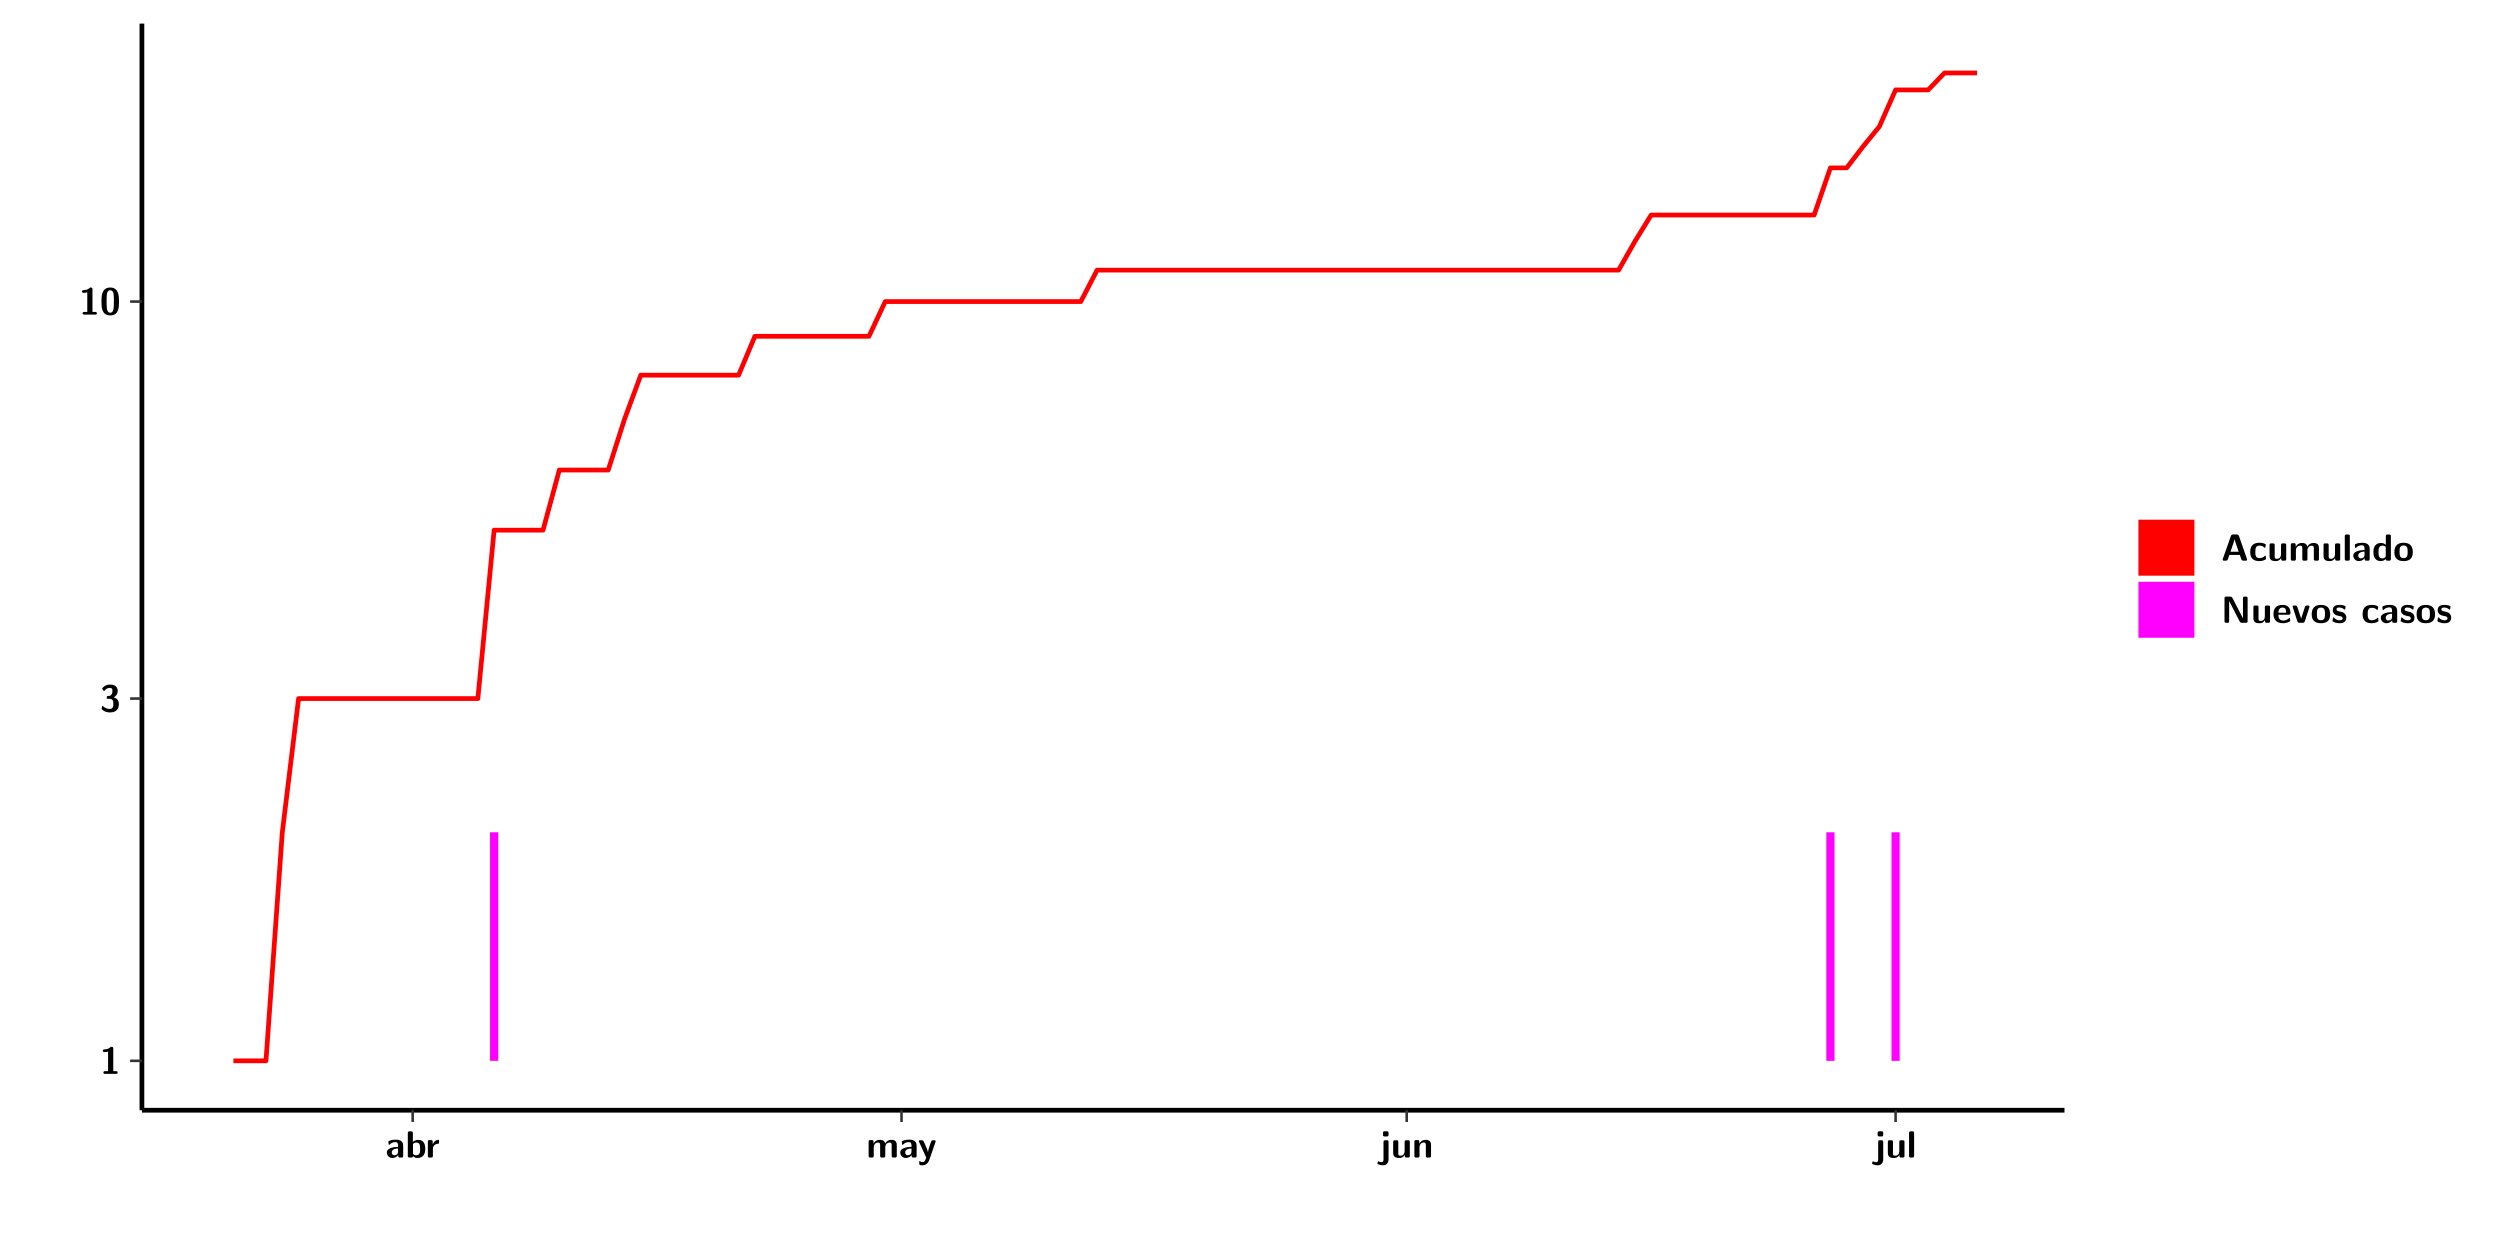
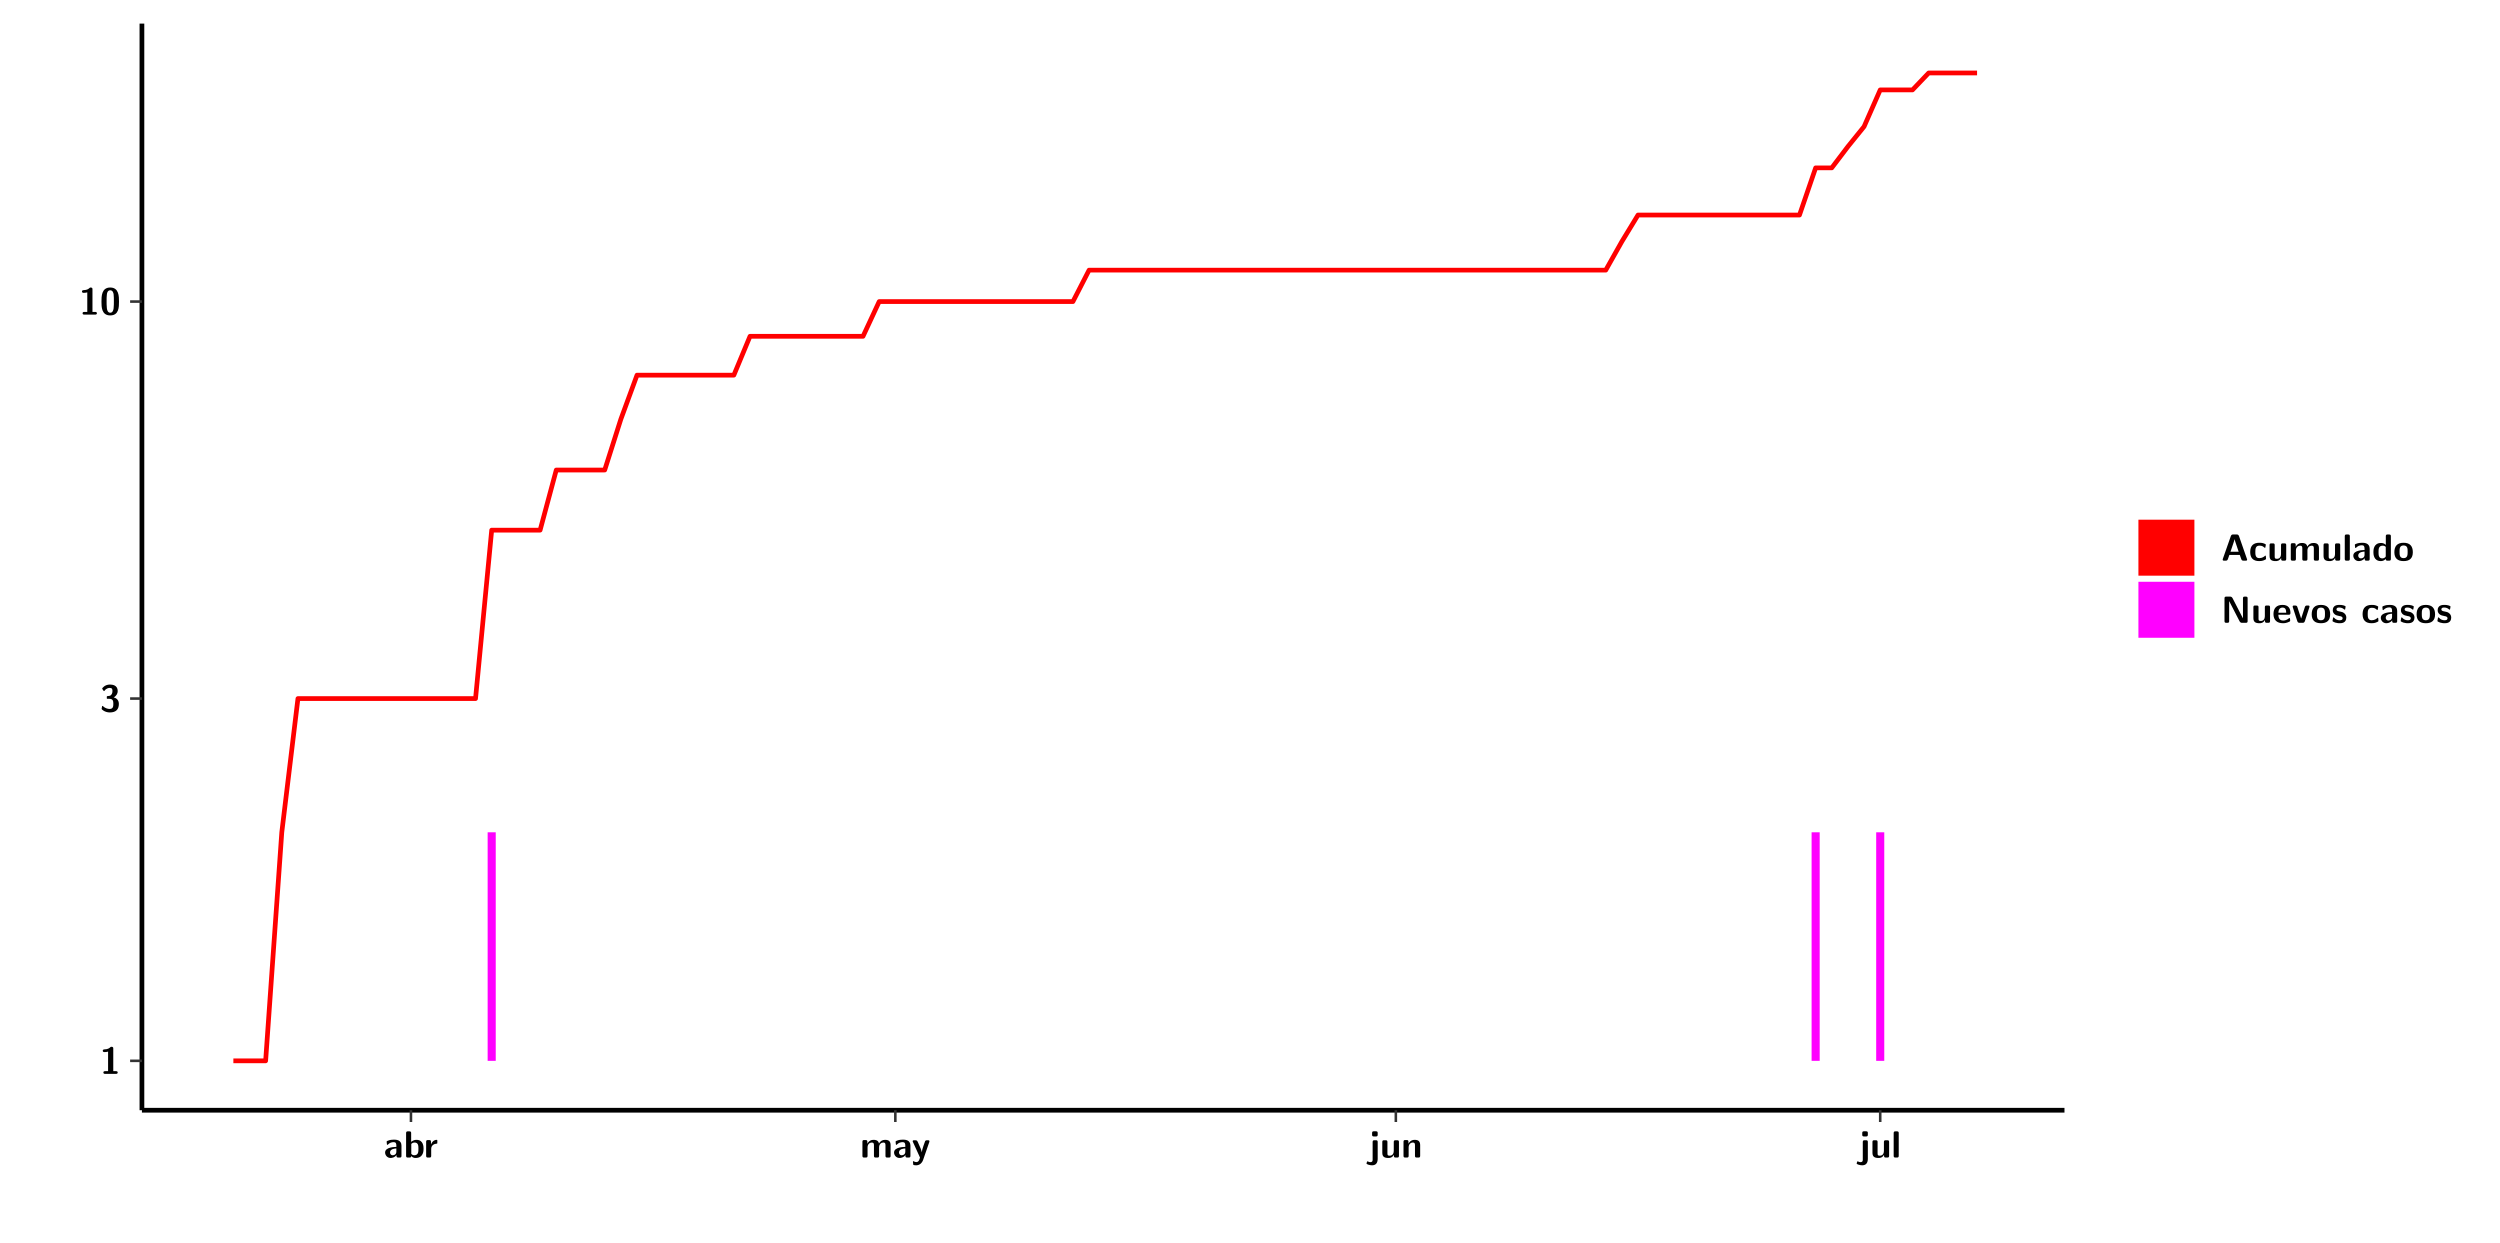
<svg xmlns="http://www.w3.org/2000/svg" xmlns:xlink="http://www.w3.org/1999/xlink" width="579.653pt" height="288pt" viewBox="0 0 579.653 288" version="1.1">
  <defs>
    <g>
      <symbol overflow="visible" id="glyph0-0">
        <path style="stroke:none;" d="" />
      </symbol>
      <symbol overflow="visible" id="glyph0-1">
        <path style="stroke:none;" d="M 3.109 -5.859 C 3.109 -6.016 3.109 -6.281 2.719 -6.281 C 2.547 -6.281 2.516 -6.266 2.406 -6.156 C 2.25 -6.016 1.922 -5.688 1.047 -5.672 C 0.891 -5.672 0.672 -5.609 0.672 -5.359 C 0.672 -5.047 0.969 -5.047 1.094 -5.047 C 1.344 -5.047 1.656 -5.078 1.906 -5.156 L 1.906 -0.625 L 1.234 -0.625 C 1.109 -0.625 0.812 -0.625 0.812 -0.312 C 0.812 0 1.109 0 1.234 0 L 3.719 0 C 3.828 0 4.141 0 4.141 -0.312 C 4.141 -0.625 3.828 -0.625 3.719 -0.625 L 3.109 -0.625 Z M 3.109 -5.859 " />
      </symbol>
      <symbol overflow="visible" id="glyph0-2">
        <path style="stroke:none;" d="M 0.844 -4.859 C 0.906 -4.766 0.953 -4.766 0.969 -4.766 C 1.031 -4.766 1.047 -4.797 1.094 -4.859 C 1.547 -5.5 2.172 -5.5 2.281 -5.5 C 2.844 -5.5 2.922 -5.203 2.922 -4.781 C 2.922 -4.656 2.922 -4.234 2.641 -3.906 C 2.438 -3.656 2.219 -3.641 1.953 -3.625 C 1.859 -3.609 1.688 -3.609 1.672 -3.578 C 1.609 -3.562 1.609 -3.5 1.609 -3.359 L 1.609 -3.203 C 1.609 -2.984 1.609 -2.969 1.844 -2.969 L 2.219 -2.969 C 3.031 -2.969 3.125 -2.469 3.125 -1.797 C 3.125 -1.203 3.062 -0.625 2.266 -0.625 C 1.984 -0.625 1.328 -0.688 0.75 -1.25 C 0.672 -1.328 0.656 -1.328 0.625 -1.328 C 0.531 -1.328 0.516 -1.25 0.516 -1.234 C 0.516 -1.234 0.406 -0.672 0.406 -0.625 C 0.406 -0.516 1.156 0.188 2.312 0.188 C 3.812 0.188 4.406 -0.609 4.406 -1.781 C 4.406 -2.562 3.984 -3.109 3.203 -3.297 C 3.906 -3.688 4.141 -4.266 4.141 -4.766 C 4.141 -6.156 2.891 -6.281 2.328 -6.281 C 1.125 -6.281 0.531 -5.422 0.531 -5.344 C 0.531 -5.297 0.594 -5.219 0.594 -5.219 Z M 0.844 -4.859 " />
      </symbol>
      <symbol overflow="visible" id="glyph0-3">
        <path style="stroke:none;" d="M 4.438 -3 C 4.438 -4.203 4.438 -6.281 2.406 -6.281 C 0.375 -6.281 0.375 -4.219 0.375 -3 C 0.375 -1.812 0.375 0.188 2.406 0.188 C 4.438 0.188 4.438 -1.781 4.438 -3 Z M 2.406 -0.438 C 1.75 -0.438 1.656 -1.25 1.625 -1.484 C 1.562 -1.953 1.562 -2.766 1.562 -3.125 C 1.562 -3.641 1.562 -4.203 1.625 -4.641 C 1.641 -4.875 1.734 -5.641 2.406 -5.641 C 3.047 -5.641 3.156 -4.906 3.188 -4.734 C 3.25 -4.281 3.25 -3.594 3.25 -3.125 C 3.25 -2.625 3.25 -1.953 3.188 -1.469 C 3.156 -1.234 3.062 -0.438 2.406 -0.438 Z M 2.406 -0.438 " />
      </symbol>
      <symbol overflow="visible" id="glyph0-4">
        <path style="stroke:none;" d="M 4.062 -2.766 C 4.062 -4.156 2.734 -4.156 2.297 -4.156 C 1.891 -4.156 1.453 -4.125 0.859 -3.891 C 0.672 -3.797 0.625 -3.781 0.625 -3.688 C 0.625 -3.625 0.688 -3.109 0.688 -3.047 C 0.703 -2.984 0.75 -2.938 0.812 -2.938 C 0.844 -2.938 0.875 -2.969 0.906 -3 C 1.281 -3.391 1.719 -3.578 2.266 -3.578 C 2.734 -3.578 2.875 -3.297 2.875 -2.781 L 2.875 -2.469 C 2.562 -2.469 0.266 -2.453 0.266 -1.172 C 0.266 -0.547 0.766 0.094 1.531 0.094 C 1.828 0.094 2.484 0.016 2.906 -0.594 L 2.906 -0.422 C 2.906 -0.141 2.969 0 3.328 0 L 3.641 0 C 3.984 0 4.062 -0.109 4.062 -0.422 Z M 2.875 -1.344 C 2.875 -0.531 2.047 -0.531 2.016 -0.531 C 1.641 -0.531 1.406 -0.844 1.406 -1.188 C 1.406 -2.047 2.625 -2.109 2.875 -2.109 Z M 2.875 -1.344 " />
      </symbol>
      <symbol overflow="visible" id="glyph0-5">
        <path style="stroke:none;" d="M 1.703 -5.656 C 1.703 -5.938 1.641 -6.078 1.281 -6.078 L 0.953 -6.078 C 0.641 -6.078 0.531 -5.984 0.531 -5.656 L 0.531 -0.422 C 0.531 -0.109 0.625 0 0.953 0 L 1.312 0 C 1.453 0 1.719 0 1.734 -0.344 C 2.125 0.094 2.578 0.094 2.719 0.094 C 4.578 0.094 4.578 -1.594 4.578 -2.031 C 4.578 -2.453 4.578 -4.109 2.938 -4.109 C 2.219 -4.109 1.781 -3.703 1.703 -3.625 Z M 1.734 -3.172 C 1.844 -3.281 2.109 -3.484 2.5 -3.484 C 3.391 -3.484 3.391 -2.672 3.391 -2.016 C 3.391 -1.375 3.391 -0.531 2.406 -0.531 C 2.047 -0.531 1.828 -0.75 1.734 -0.875 Z M 1.734 -3.172 " />
      </symbol>
      <symbol overflow="visible" id="glyph0-6">
        <path style="stroke:none;" d="M 1.703 -2.016 C 1.703 -2.844 2.391 -3.188 2.938 -3.219 C 3.109 -3.234 3.125 -3.234 3.125 -3.469 L 3.125 -3.875 C 3.125 -4.047 3.125 -4.109 2.969 -4.109 C 2.719 -4.109 2.078 -4.031 1.672 -3.078 L 1.656 -3.078 L 1.656 -3.641 C 1.656 -3.922 1.594 -4.062 1.234 -4.062 L 0.953 -4.062 C 0.641 -4.062 0.531 -3.969 0.531 -3.641 L 0.531 -0.422 C 0.531 -0.109 0.625 0 0.953 0 L 1.281 0 C 1.609 0 1.703 -0.109 1.703 -0.422 Z M 1.703 -2.016 " />
      </symbol>
      <symbol overflow="visible" id="glyph0-7">
        <path style="stroke:none;" d="M 7.062 -2.844 C 7.062 -3.75 6.672 -4.109 5.781 -4.109 C 5.156 -4.109 4.688 -3.828 4.359 -3.25 C 4.219 -4.078 3.484 -4.109 3.109 -4.109 C 2.938 -4.109 2.578 -4.109 2.188 -3.828 C 1.906 -3.625 1.734 -3.344 1.672 -3.203 L 1.672 -3.641 C 1.672 -3.922 1.609 -4.062 1.25 -4.062 L 0.953 -4.062 C 0.625 -4.062 0.531 -3.969 0.531 -3.641 L 0.531 -0.422 C 0.531 -0.109 0.625 0 0.953 0 L 1.297 0 C 1.625 0 1.719 -0.109 1.719 -0.422 L 1.719 -2.359 C 1.719 -3.141 2.25 -3.484 2.688 -3.484 C 3.109 -3.484 3.203 -3.297 3.203 -2.828 L 3.203 -0.422 C 3.203 -0.109 3.297 0 3.625 0 L 3.969 0 C 4.297 0 4.391 -0.109 4.391 -0.422 L 4.391 -2.359 C 4.391 -3.141 4.922 -3.484 5.359 -3.484 C 5.781 -3.484 5.875 -3.297 5.875 -2.828 L 5.875 -0.422 C 5.875 -0.109 5.969 0 6.297 0 L 6.641 0 C 6.984 0 7.062 -0.109 7.062 -0.422 Z M 7.062 -2.844 " />
      </symbol>
      <symbol overflow="visible" id="glyph0-8">
        <path style="stroke:none;" d="M 4.109 -3.609 C 4.141 -3.719 4.141 -3.734 4.141 -3.781 C 4.141 -4.016 3.906 -4.016 3.797 -4.016 L 3.609 -4.016 C 3.469 -4.016 3.266 -4.016 3.141 -3.812 C 3.109 -3.766 2.406 -1.828 2.359 -1.25 L 2.344 -1.25 C 2.312 -1.672 1.953 -2.484 1.562 -3.328 C 1.328 -3.891 1.266 -4.016 0.828 -4.016 L 0.594 -4.016 C 0.469 -4.016 0.25 -4.016 0.25 -3.781 C 0.25 -3.75 0.281 -3.688 0.297 -3.641 L 1.953 0 C 1.891 0.188 1.859 0.281 1.828 0.375 C 1.734 0.656 1.578 1.047 1.109 1.047 C 0.812 1.047 0.609 0.922 0.516 0.875 C 0.469 0.844 0.453 0.828 0.422 0.828 C 0.391 0.828 0.312 0.859 0.312 0.969 C 0.312 1.031 0.375 1.641 0.391 1.672 C 0.469 1.781 0.953 1.797 1.094 1.797 C 2.172 1.797 2.609 0.766 2.672 0.547 Z M 4.109 -3.609 " />
      </symbol>
      <symbol overflow="visible" id="glyph0-9">
        <path style="stroke:none;" d="M 1.969 -5.672 C 1.969 -5.953 1.906 -6.094 1.547 -6.094 L 1.094 -6.094 C 0.766 -6.094 0.672 -5.984 0.672 -5.672 L 0.672 -5.312 C 0.672 -5.031 0.734 -4.891 1.094 -4.891 L 1.547 -4.891 C 1.875 -4.891 1.969 -5 1.969 -5.312 Z M 0.797 0.484 C 0.797 0.703 0.797 1.062 0.25 1.062 C 0.156 1.062 -0.094 1.031 -0.266 0.922 C -0.359 0.875 -0.375 0.875 -0.406 0.875 C -0.484 0.875 -0.5 0.922 -0.547 1.094 C -0.609 1.281 -0.625 1.359 -0.625 1.391 C -0.625 1.547 0.109 1.797 0.656 1.797 C 1.625 1.797 1.969 1.141 1.969 0.281 L 1.969 -3.594 C 1.969 -3.875 1.906 -4.016 1.547 -4.016 L 1.219 -4.016 C 0.891 -4.016 0.797 -3.906 0.797 -3.594 Z M 0.797 0.484 " />
      </symbol>
      <symbol overflow="visible" id="glyph0-10">
        <path style="stroke:none;" d="M 4.391 -3.594 C 4.391 -3.875 4.328 -4.016 3.969 -4.016 L 3.609 -4.016 C 3.281 -4.016 3.188 -3.906 3.188 -3.594 L 3.188 -1.516 C 3.188 -0.938 2.891 -0.438 2.266 -0.438 C 1.766 -0.438 1.719 -0.562 1.719 -1.031 L 1.719 -3.594 C 1.719 -3.875 1.656 -4.016 1.297 -4.016 L 0.953 -4.016 C 0.625 -4.016 0.531 -3.922 0.531 -3.594 L 0.531 -1.109 C 0.531 -0.172 1.031 0.094 1.953 0.094 C 2.188 0.094 2.812 0.094 3.219 -0.656 L 3.219 -0.422 C 3.219 -0.141 3.281 0 3.641 0 L 3.969 0 C 4.297 0 4.391 -0.109 4.391 -0.422 Z M 4.391 -3.594 " />
      </symbol>
      <symbol overflow="visible" id="glyph0-11">
        <path style="stroke:none;" d="M 4.391 -2.844 C 4.391 -3.75 4 -4.109 3.109 -4.109 C 2.188 -4.109 1.781 -3.438 1.672 -3.203 L 1.672 -3.641 C 1.672 -3.922 1.609 -4.062 1.25 -4.062 L 0.953 -4.062 C 0.625 -4.062 0.531 -3.969 0.531 -3.641 L 0.531 -0.422 C 0.531 -0.109 0.625 0 0.953 0 L 1.297 0 C 1.625 0 1.719 -0.109 1.719 -0.422 L 1.719 -2.359 C 1.719 -3.125 2.219 -3.484 2.688 -3.484 C 3.109 -3.484 3.188 -3.281 3.188 -2.828 L 3.188 -0.422 C 3.188 -0.141 3.25 0 3.609 0 L 3.969 0 C 4.297 0 4.391 -0.109 4.391 -0.422 Z M 4.391 -2.844 " />
      </symbol>
      <symbol overflow="visible" id="glyph0-12">
        <path style="stroke:none;" d="M 1.703 -5.656 C 1.703 -5.938 1.641 -6.078 1.281 -6.078 L 0.953 -6.078 C 0.641 -6.078 0.531 -5.984 0.531 -5.656 L 0.531 -0.422 C 0.531 -0.109 0.625 0 0.953 0 L 1.281 0 C 1.609 0 1.703 -0.109 1.703 -0.422 Z M 1.703 -5.656 " />
      </symbol>
      <symbol overflow="visible" id="glyph0-13">
        <path style="stroke:none;" d="M 4.156 -5.703 C 4.031 -6.078 3.766 -6.078 3.594 -6.078 L 2.828 -6.078 C 2.641 -6.078 2.391 -6.078 2.266 -5.703 L 0.406 -0.406 C 0.375 -0.297 0.375 -0.281 0.375 -0.234 C 0.375 0 0.594 0 0.703 0 L 1.031 0 C 1.188 0 1.453 0 1.578 -0.344 L 1.922 -1.328 L 4.344 -1.328 L 4.641 -0.484 C 4.75 -0.172 4.812 0 5.234 0 L 5.703 0 C 5.828 0 6.047 0 6.047 -0.234 C 6.047 -0.281 6.047 -0.297 6 -0.406 Z M 2.812 -3.938 C 2.938 -4.328 3.062 -4.656 3.125 -4.969 L 3.141 -4.969 C 3.188 -4.766 3.188 -4.75 3.25 -4.547 L 4.078 -2.078 L 2.188 -2.078 Z M 2.812 -3.938 " />
      </symbol>
      <symbol overflow="visible" id="glyph0-14">
        <path style="stroke:none;" d="M 4 -0.438 C 4 -0.531 3.969 -0.938 3.953 -1.047 C 3.953 -1.078 3.938 -1.172 3.844 -1.172 C 3.812 -1.172 3.797 -1.172 3.703 -1.078 C 3.562 -0.953 3.141 -0.594 2.422 -0.594 C 1.516 -0.594 1.516 -1.469 1.516 -2.031 C 1.516 -2.75 1.562 -3.484 2.453 -3.484 C 3.031 -3.484 3.266 -3.344 3.578 -3.078 C 3.688 -2.984 3.703 -2.984 3.734 -2.984 C 3.828 -2.984 3.844 -3.062 3.844 -3.094 C 3.859 -3.172 3.953 -3.656 3.953 -3.703 C 3.953 -3.781 3.891 -3.812 3.75 -3.891 C 3.328 -4.078 3.062 -4.156 2.453 -4.156 C 1.141 -4.156 0.328 -3.547 0.328 -2.016 C 0.328 -0.562 1.078 0.094 2.406 0.094 C 2.641 0.094 3.172 0.094 3.75 -0.203 C 4 -0.344 4 -0.344 4 -0.438 Z M 4 -0.438 " />
      </symbol>
      <symbol overflow="visible" id="glyph0-15">
        <path style="stroke:none;" d="M 4.375 -5.656 C 4.375 -5.938 4.312 -6.078 3.953 -6.078 L 3.625 -6.078 C 3.297 -6.078 3.203 -5.969 3.203 -5.656 L 3.203 -3.672 C 2.812 -4.047 2.375 -4.109 2.109 -4.109 C 0.328 -4.109 0.328 -2.422 0.328 -2 C 0.328 -1.594 0.328 0.094 2.062 0.094 C 2.422 0.094 2.812 -0.016 3.188 -0.406 C 3.188 -0.094 3.297 0 3.609 0 L 3.953 0 C 4.281 0 4.375 -0.109 4.375 -0.422 Z M 3.188 -1.094 C 3.188 -0.953 3.188 -0.875 2.922 -0.688 C 2.703 -0.547 2.5 -0.531 2.406 -0.531 C 1.516 -0.531 1.516 -1.344 1.516 -2 C 1.516 -2.656 1.516 -3.484 2.5 -3.484 C 2.75 -3.484 2.984 -3.391 3.188 -3.203 Z M 3.188 -1.094 " />
      </symbol>
      <symbol overflow="visible" id="glyph0-16">
        <path style="stroke:none;" d="M 4.547 -1.969 C 4.547 -3.406 3.844 -4.156 2.406 -4.156 C 0.953 -4.156 0.266 -3.391 0.266 -1.969 C 0.266 -0.547 1.031 0.094 2.406 0.094 C 3.781 0.094 4.547 -0.531 4.547 -1.969 Z M 2.406 -0.594 C 1.469 -0.594 1.469 -1.375 1.469 -2.078 C 1.469 -2.75 1.469 -3.531 2.406 -3.531 C 3.344 -3.531 3.344 -2.766 3.344 -2.078 C 3.344 -1.391 3.344 -0.594 2.406 -0.594 Z M 2.406 -0.594 " />
      </symbol>
      <symbol overflow="visible" id="glyph0-17">
        <path style="stroke:none;" d="M 2.656 -5.734 C 2.469 -6.078 2.203 -6.078 2.031 -6.078 L 1.219 -6.078 C 0.906 -6.078 0.797 -5.984 0.797 -5.656 L 0.797 -0.422 C 0.797 -0.109 0.891 0 1.219 0 L 1.453 0 C 1.781 0 1.875 -0.109 1.875 -0.422 L 1.875 -5.016 L 1.891 -5.016 L 4.297 -0.344 C 4.484 0 4.75 0 4.922 0 L 5.734 0 C 6.062 0 6.156 -0.109 6.156 -0.422 L 6.156 -5.656 C 6.156 -5.938 6.094 -6.078 5.734 -6.078 L 5.5 -6.078 C 5.156 -6.078 5.078 -5.969 5.078 -5.656 L 5.078 -1.062 L 5.062 -1.062 Z M 2.656 -5.734 " />
      </symbol>
      <symbol overflow="visible" id="glyph0-18">
        <path style="stroke:none;" d="M 3.781 -1.875 C 3.984 -1.875 4.203 -1.891 4.203 -2.281 C 4.203 -3.406 3.672 -4.156 2.359 -4.156 C 0.969 -4.156 0.266 -3.375 0.266 -2.047 C 0.266 -0.609 1.109 0.094 2.484 0.094 C 2.812 0.094 3.312 0.047 3.891 -0.234 C 4.078 -0.328 4.141 -0.359 4.141 -0.469 C 4.141 -0.531 4.125 -0.781 4.109 -0.844 C 4.078 -1.125 4.062 -1.125 3.984 -1.125 C 3.953 -1.125 3.938 -1.125 3.844 -1.047 C 3.328 -0.594 2.797 -0.531 2.516 -0.531 C 1.531 -0.531 1.422 -1.312 1.391 -1.875 Z M 1.406 -2.344 C 1.422 -2.875 1.609 -3.531 2.359 -3.531 C 3.062 -3.531 3.203 -3.031 3.219 -2.344 Z M 1.406 -2.344 " />
      </symbol>
      <symbol overflow="visible" id="glyph0-19">
        <path style="stroke:none;" d="M 4.109 -3.609 C 4.141 -3.719 4.141 -3.75 4.141 -3.766 C 4.141 -4.016 3.922 -4.016 3.797 -4.016 L 3.609 -4.016 C 3.25 -4.016 3.141 -3.891 3.062 -3.641 L 2.203 -0.984 L 1.328 -3.641 C 1.266 -3.828 1.203 -4.016 0.781 -4.016 L 0.578 -4.016 C 0.453 -4.016 0.234 -4.016 0.234 -3.766 C 0.234 -3.75 0.234 -3.719 0.266 -3.609 L 1.312 -0.375 C 1.438 0 1.703 0 1.859 0 L 2.5 0 C 2.672 0 2.938 0 3.062 -0.375 Z M 4.109 -3.609 " />
      </symbol>
      <symbol overflow="visible" id="glyph0-20">
        <path style="stroke:none;" d="M 3.469 -1.234 C 3.469 -1.734 3.203 -2.031 3.047 -2.172 C 2.703 -2.484 2.391 -2.547 2.031 -2.609 C 1.547 -2.703 1.188 -2.766 1.188 -3.109 C 1.188 -3.469 1.484 -3.547 1.828 -3.547 C 2.406 -3.547 2.719 -3.328 2.953 -3.125 C 3.047 -3.047 3.062 -3.047 3.094 -3.047 C 3.188 -3.047 3.203 -3.125 3.203 -3.156 C 3.219 -3.219 3.312 -3.719 3.312 -3.766 C 3.312 -3.906 2.844 -4.031 2.75 -4.062 C 2.406 -4.156 2.125 -4.156 1.891 -4.156 C 1.5 -4.156 0.328 -4.156 0.328 -2.906 C 0.328 -2.484 0.516 -2.219 0.75 -2 C 1.062 -1.734 1.406 -1.672 1.906 -1.562 C 2.156 -1.531 2.609 -1.453 2.609 -1.062 C 2.609 -0.656 2.266 -0.594 1.922 -0.594 C 1.531 -0.594 1.047 -0.703 0.625 -1.188 C 0.594 -1.234 0.562 -1.266 0.516 -1.266 C 0.422 -1.266 0.406 -1.188 0.391 -1.125 C 0.375 -1.016 0.266 -0.516 0.266 -0.422 C 0.266 -0.266 0.922 -0.062 0.922 -0.047 C 1.406 0.094 1.766 0.094 1.922 0.094 C 2.359 0.094 3.469 0.062 3.469 -1.234 Z M 3.469 -1.234 " />
      </symbol>
    </g>
    <clipPath id="clip1">
      <path d="M 0 0 L 576.008 0 L 576.008 288 L 0 288 Z M 0 0 " />
    </clipPath>
    <clipPath id="clip2">
      <path d="M 32.906 5.477 L 478.672 5.477 L 478.672 257.414 L 32.906 257.414 Z M 32.906 5.477 " />
    </clipPath>
  </defs>
  <g id="surface1">
    <g clip-path="url(#clip1)" clip-rule="nonzero">
      <path style="fill-rule:nonzero;fill:rgb(100%,100%,100%);fill-opacity:1;stroke-width:0.598;stroke-linecap:round;stroke-linejoin:round;stroke:rgb(100%,100%,100%);stroke-opacity:1;stroke-miterlimit:10;" d="M 0 0 L 0 288.004 L 576.008 288.004 L 576.008 0 Z M 0 0 " transform="matrix(1,0,0,-1,0,288)" />
    </g>
    <g clip-path="url(#clip2)" clip-rule="nonzero">
      <path style=" stroke:none;fill-rule:nonzero;fill:rgb(100%,100%,100%);fill-opacity:1;" d="M 32.906 257.414 L 32.906 5.477 L 478.672 5.477 L 478.672 257.414 Z M 32.906 257.414 " />
    </g>
-     <path style=" stroke:none;fill-rule:nonzero;fill:rgb(100%,0%,100%);fill-opacity:1;" d="M 113.625 245.969 L 113.625 192.977 L 115.52 192.977 L 115.52 245.969 Z M 113.625 245.969 " />
-     <path style=" stroke:none;fill-rule:nonzero;fill:rgb(100%,0%,100%);fill-opacity:1;" d="M 423.457 245.969 L 423.457 192.977 L 425.352 192.977 L 425.352 245.969 Z M 423.457 245.969 " />
-     <path style=" stroke:none;fill-rule:nonzero;fill:rgb(100%,0%,100%);fill-opacity:1;" d="M 438.57 245.969 L 438.57 192.977 L 440.465 192.977 L 440.465 245.969 Z M 438.57 245.969 " />
-     <path style="fill:none;stroke-width:1.096;stroke-linecap:butt;stroke-linejoin:round;stroke:rgb(100%,0%,0%);stroke-opacity:1;stroke-miterlimit:10;" d="M 54.117 42.031 L 61.668 42.031 L 65.457 95.023 L 69.23 126.027 L 110.797 126.027 L 114.57 165.082 L 125.91 165.082 L 129.684 179.02 L 141.023 179.02 L 144.801 190.809 L 148.574 201.02 L 171.25 201.02 L 175.027 210.023 L 201.477 210.023 L 205.254 218.074 L 250.594 218.074 L 254.371 225.367 L 375.289 225.367 L 379.062 232.012 L 382.84 238.141 L 420.629 238.141 L 424.402 249.078 L 428.18 249.078 L 431.957 254.012 L 435.742 258.645 L 439.516 267.152 L 447.07 267.152 L 450.855 271.078 L 458.406 271.078 " transform="matrix(1,0,0,-1,0,288)" />
+     <path style=" stroke:none;fill-rule:nonzero;fill:rgb(100%,0%,100%);fill-opacity:1;" d="M 113.066 245.969 L 113.066 192.977 L 114.941 192.977 L 114.941 245.969 Z M 113.066 245.969 " />
+     <path style=" stroke:none;fill-rule:nonzero;fill:rgb(100%,0%,100%);fill-opacity:1;" d="M 420.039 245.969 L 420.039 192.977 L 421.914 192.977 L 421.914 245.969 Z M 420.039 245.969 " />
+     <path style=" stroke:none;fill-rule:nonzero;fill:rgb(100%,0%,100%);fill-opacity:1;" d="M 435.016 245.969 L 435.016 192.977 L 436.887 192.977 L 436.887 245.969 Z M 435.016 245.969 " />
+     <path style="fill:none;stroke-width:1.096;stroke-linecap:butt;stroke-linejoin:round;stroke:rgb(100%,0%,0%);stroke-opacity:1;stroke-miterlimit:10;" d="M 54.109 42.031 L 61.59 42.031 L 65.336 95.023 L 69.082 126.027 L 110.258 126.027 L 114.004 165.082 L 125.23 165.082 L 128.977 179.02 L 140.207 179.02 L 143.953 190.809 L 147.699 201.02 L 170.152 201.02 L 173.898 210.023 L 200.102 210.023 L 203.848 218.074 L 248.77 218.074 L 252.516 225.367 L 372.309 225.367 L 376.055 232.012 L 379.789 238.141 L 417.23 238.141 L 420.977 249.078 L 424.711 249.078 L 428.457 254.012 L 432.203 258.645 L 435.949 267.152 L 443.434 267.152 L 447.18 271.078 L 458.406 271.078 " transform="matrix(1,0,0,-1,0,288)" />
    <path style="fill:none;stroke-width:1.096;stroke-linecap:butt;stroke-linejoin:round;stroke:rgb(0%,0%,0%);stroke-opacity:1;stroke-miterlimit:10;" d="M 32.906 30.586 L 32.906 282.523 " transform="matrix(1,0,0,-1,0,288)" />
    <g style="fill:rgb(0%,0%,0%);fill-opacity:1;">
      <use xlink:href="#glyph0-1" x="23.153" y="248.986" />
    </g>
    <g style="fill:rgb(0%,0%,0%);fill-opacity:1;">
      <use xlink:href="#glyph0-2" x="23.153" y="165.001" />
    </g>
    <g style="fill:rgb(0%,0%,0%);fill-opacity:1;">
      <use xlink:href="#glyph0-1" x="18.331" y="72.946" />
      <use xlink:href="#glyph0-3" x="23.153" y="72.946" />
    </g>
    <path style="fill:none;stroke-width:0.598;stroke-linecap:butt;stroke-linejoin:round;stroke:rgb(20%,20%,20%);stroke-opacity:1;stroke-miterlimit:10;" d="M 30.168 42.031 L 32.906 42.031 " transform="matrix(1,0,0,-1,0,288)" />
    <path style="fill:none;stroke-width:0.598;stroke-linecap:butt;stroke-linejoin:round;stroke:rgb(20%,20%,20%);stroke-opacity:1;stroke-miterlimit:10;" d="M 30.168 126.027 L 32.906 126.027 " transform="matrix(1,0,0,-1,0,288)" />
    <path style="fill:none;stroke-width:0.598;stroke-linecap:butt;stroke-linejoin:round;stroke:rgb(20%,20%,20%);stroke-opacity:1;stroke-miterlimit:10;" d="M 30.168 218.074 L 32.906 218.074 " transform="matrix(1,0,0,-1,0,288)" />
    <path style="fill:none;stroke-width:1.096;stroke-linecap:butt;stroke-linejoin:round;stroke:rgb(0%,0%,0%);stroke-opacity:1;stroke-miterlimit:10;" d="M 32.906 30.586 L 478.672 30.586 " transform="matrix(1,0,0,-1,0,288)" />
-     <path style="fill:none;stroke-width:0.598;stroke-linecap:butt;stroke-linejoin:round;stroke:rgb(20%,20%,20%);stroke-opacity:1;stroke-miterlimit:10;" d="M 95.684 27.848 L 95.684 30.586 " transform="matrix(1,0,0,-1,0,288)" />
-     <path style="fill:none;stroke-width:0.598;stroke-linecap:butt;stroke-linejoin:round;stroke:rgb(20%,20%,20%);stroke-opacity:1;stroke-miterlimit:10;" d="M 209.027 27.848 L 209.027 30.586 " transform="matrix(1,0,0,-1,0,288)" />
-     <path style="fill:none;stroke-width:0.598;stroke-linecap:butt;stroke-linejoin:round;stroke:rgb(20%,20%,20%);stroke-opacity:1;stroke-miterlimit:10;" d="M 326.16 27.848 L 326.16 30.586 " transform="matrix(1,0,0,-1,0,288)" />
-     <path style="fill:none;stroke-width:0.598;stroke-linecap:butt;stroke-linejoin:round;stroke:rgb(20%,20%,20%);stroke-opacity:1;stroke-miterlimit:10;" d="M 439.516 27.848 L 439.516 30.586 " transform="matrix(1,0,0,-1,0,288)" />
+     <path style="fill:none;stroke-width:0.598;stroke-linecap:butt;stroke-linejoin:round;stroke:rgb(20%,20%,20%);stroke-opacity:1;stroke-miterlimit:10;" d="M 95.285 27.848 L 95.285 30.586 " transform="matrix(1,0,0,-1,0,288)" />
+     <path style="fill:none;stroke-width:0.598;stroke-linecap:butt;stroke-linejoin:round;stroke:rgb(20%,20%,20%);stroke-opacity:1;stroke-miterlimit:10;" d="M 207.594 27.848 L 207.594 30.586 " transform="matrix(1,0,0,-1,0,288)" />
+     <path style="fill:none;stroke-width:0.598;stroke-linecap:butt;stroke-linejoin:round;stroke:rgb(20%,20%,20%);stroke-opacity:1;stroke-miterlimit:10;" d="M 323.641 27.848 L 323.641 30.586 " transform="matrix(1,0,0,-1,0,288)" />
+     <path style="fill:none;stroke-width:0.598;stroke-linecap:butt;stroke-linejoin:round;stroke:rgb(20%,20%,20%);stroke-opacity:1;stroke-miterlimit:10;" d="M 435.949 27.848 L 435.949 30.586 " transform="matrix(1,0,0,-1,0,288)" />
    <g style="fill:rgb(0%,0%,0%);fill-opacity:1;">
-       <use xlink:href="#glyph0-4" x="89.422" y="268.394" />
-       <use xlink:href="#glyph0-5" x="94.025" y="268.394" />
+       <use xlink:href="#glyph0-4" x="89.024" y="268.394" />
+       <use xlink:href="#glyph0-5" x="93.627" y="268.394" />
    </g>
    <g style="fill:rgb(0%,0%,0%);fill-opacity:1;">
-       <use xlink:href="#glyph0-6" x="98.672" y="268.394" />
+       <use xlink:href="#glyph0-6" x="98.274" y="268.394" />
    </g>
    <g style="fill:rgb(0%,0%,0%);fill-opacity:1;">
-       <use xlink:href="#glyph0-7" x="200.868" y="268.394" />
-       <use xlink:href="#glyph0-4" x="208.466" y="268.394" />
+       <use xlink:href="#glyph0-7" x="199.433" y="268.394" />
+       <use xlink:href="#glyph0-4" x="207.031" y="268.394" />
    </g>
    <g style="fill:rgb(0%,0%,0%);fill-opacity:1;">
-       <use xlink:href="#glyph0-8" x="212.797" y="268.394" />
+       <use xlink:href="#glyph0-8" x="211.362" y="268.394" />
    </g>
    <g style="fill:rgb(0%,0%,0%);fill-opacity:1;">
-       <use xlink:href="#glyph0-9" x="319.983" y="268.394" />
-       <use xlink:href="#glyph0-10" x="322.491" y="268.394" />
-       <use xlink:href="#glyph0-11" x="327.41" y="268.394" />
+       <use xlink:href="#glyph0-9" x="317.463" y="268.394" />
+       <use xlink:href="#glyph0-10" x="319.971" y="268.394" />
+       <use xlink:href="#glyph0-11" x="324.89" y="268.394" />
    </g>
    <g style="fill:rgb(0%,0%,0%);fill-opacity:1;">
-       <use xlink:href="#glyph0-9" x="434.678" y="268.394" />
-       <use xlink:href="#glyph0-10" x="437.186" y="268.394" />
-       <use xlink:href="#glyph0-12" x="442.105" y="268.394" />
+       <use xlink:href="#glyph0-9" x="431.111" y="268.394" />
+       <use xlink:href="#glyph0-10" x="433.619" y="268.394" />
+       <use xlink:href="#glyph0-12" x="438.538" y="268.394" />
    </g>
    <path style=" stroke:none;fill-rule:nonzero;fill:rgb(100%,100%,100%);fill-opacity:1;" d="M 489.629 154.062 L 489.629 108.828 L 570.527 108.828 L 570.527 154.062 Z M 489.629 154.062 " />
    <path style=" stroke:none;fill-rule:nonzero;fill:rgb(100%,0%,0%);fill-opacity:1;" d="M 495.816 133.477 L 495.816 120.496 L 508.797 120.496 L 508.797 133.477 Z M 495.816 133.477 " />
    <path style=" stroke:none;fill-rule:nonzero;fill:rgb(100%,0%,100%);fill-opacity:1;" d="M 495.816 147.875 L 495.816 134.891 L 508.797 134.891 L 508.797 147.875 Z M 495.816 147.875 " />
    <g style="fill:rgb(0%,0%,0%);fill-opacity:1;">
      <use xlink:href="#glyph0-13" x="514.979" y="130.002" />
      <use xlink:href="#glyph0-14" x="521.408" y="130.002" />
      <use xlink:href="#glyph0-10" x="525.694" y="130.002" />
      <use xlink:href="#glyph0-7" x="530.613" y="130.002" />
      <use xlink:href="#glyph0-10" x="538.212" y="130.002" />
      <use xlink:href="#glyph0-12" x="543.131" y="130.002" />
      <use xlink:href="#glyph0-4" x="545.372" y="130.002" />
      <use xlink:href="#glyph0-15" x="549.975" y="130.002" />
      <use xlink:href="#glyph0-16" x="554.894" y="130.002" />
    </g>
    <g style="fill:rgb(0%,0%,0%);fill-opacity:1;">
      <use xlink:href="#glyph0-17" x="514.979" y="144.408" />
      <use xlink:href="#glyph0-10" x="521.944" y="144.408" />
      <use xlink:href="#glyph0-18" x="526.864" y="144.408" />
      <use xlink:href="#glyph0-19" x="531.345" y="144.408" />
      <use xlink:href="#glyph0-16" x="535.728" y="144.408" />
      <use xlink:href="#glyph0-20" x="540.55" y="144.408" />
    </g>
    <g style="fill:rgb(0%,0%,0%);fill-opacity:1;">
      <use xlink:href="#glyph0-14" x="547.465" y="144.408" />
      <use xlink:href="#glyph0-4" x="551.751" y="144.408" />
      <use xlink:href="#glyph0-20" x="556.354" y="144.408" />
      <use xlink:href="#glyph0-16" x="560.051" y="144.408" />
      <use xlink:href="#glyph0-20" x="564.872" y="144.408" />
    </g>
  </g>
</svg>
